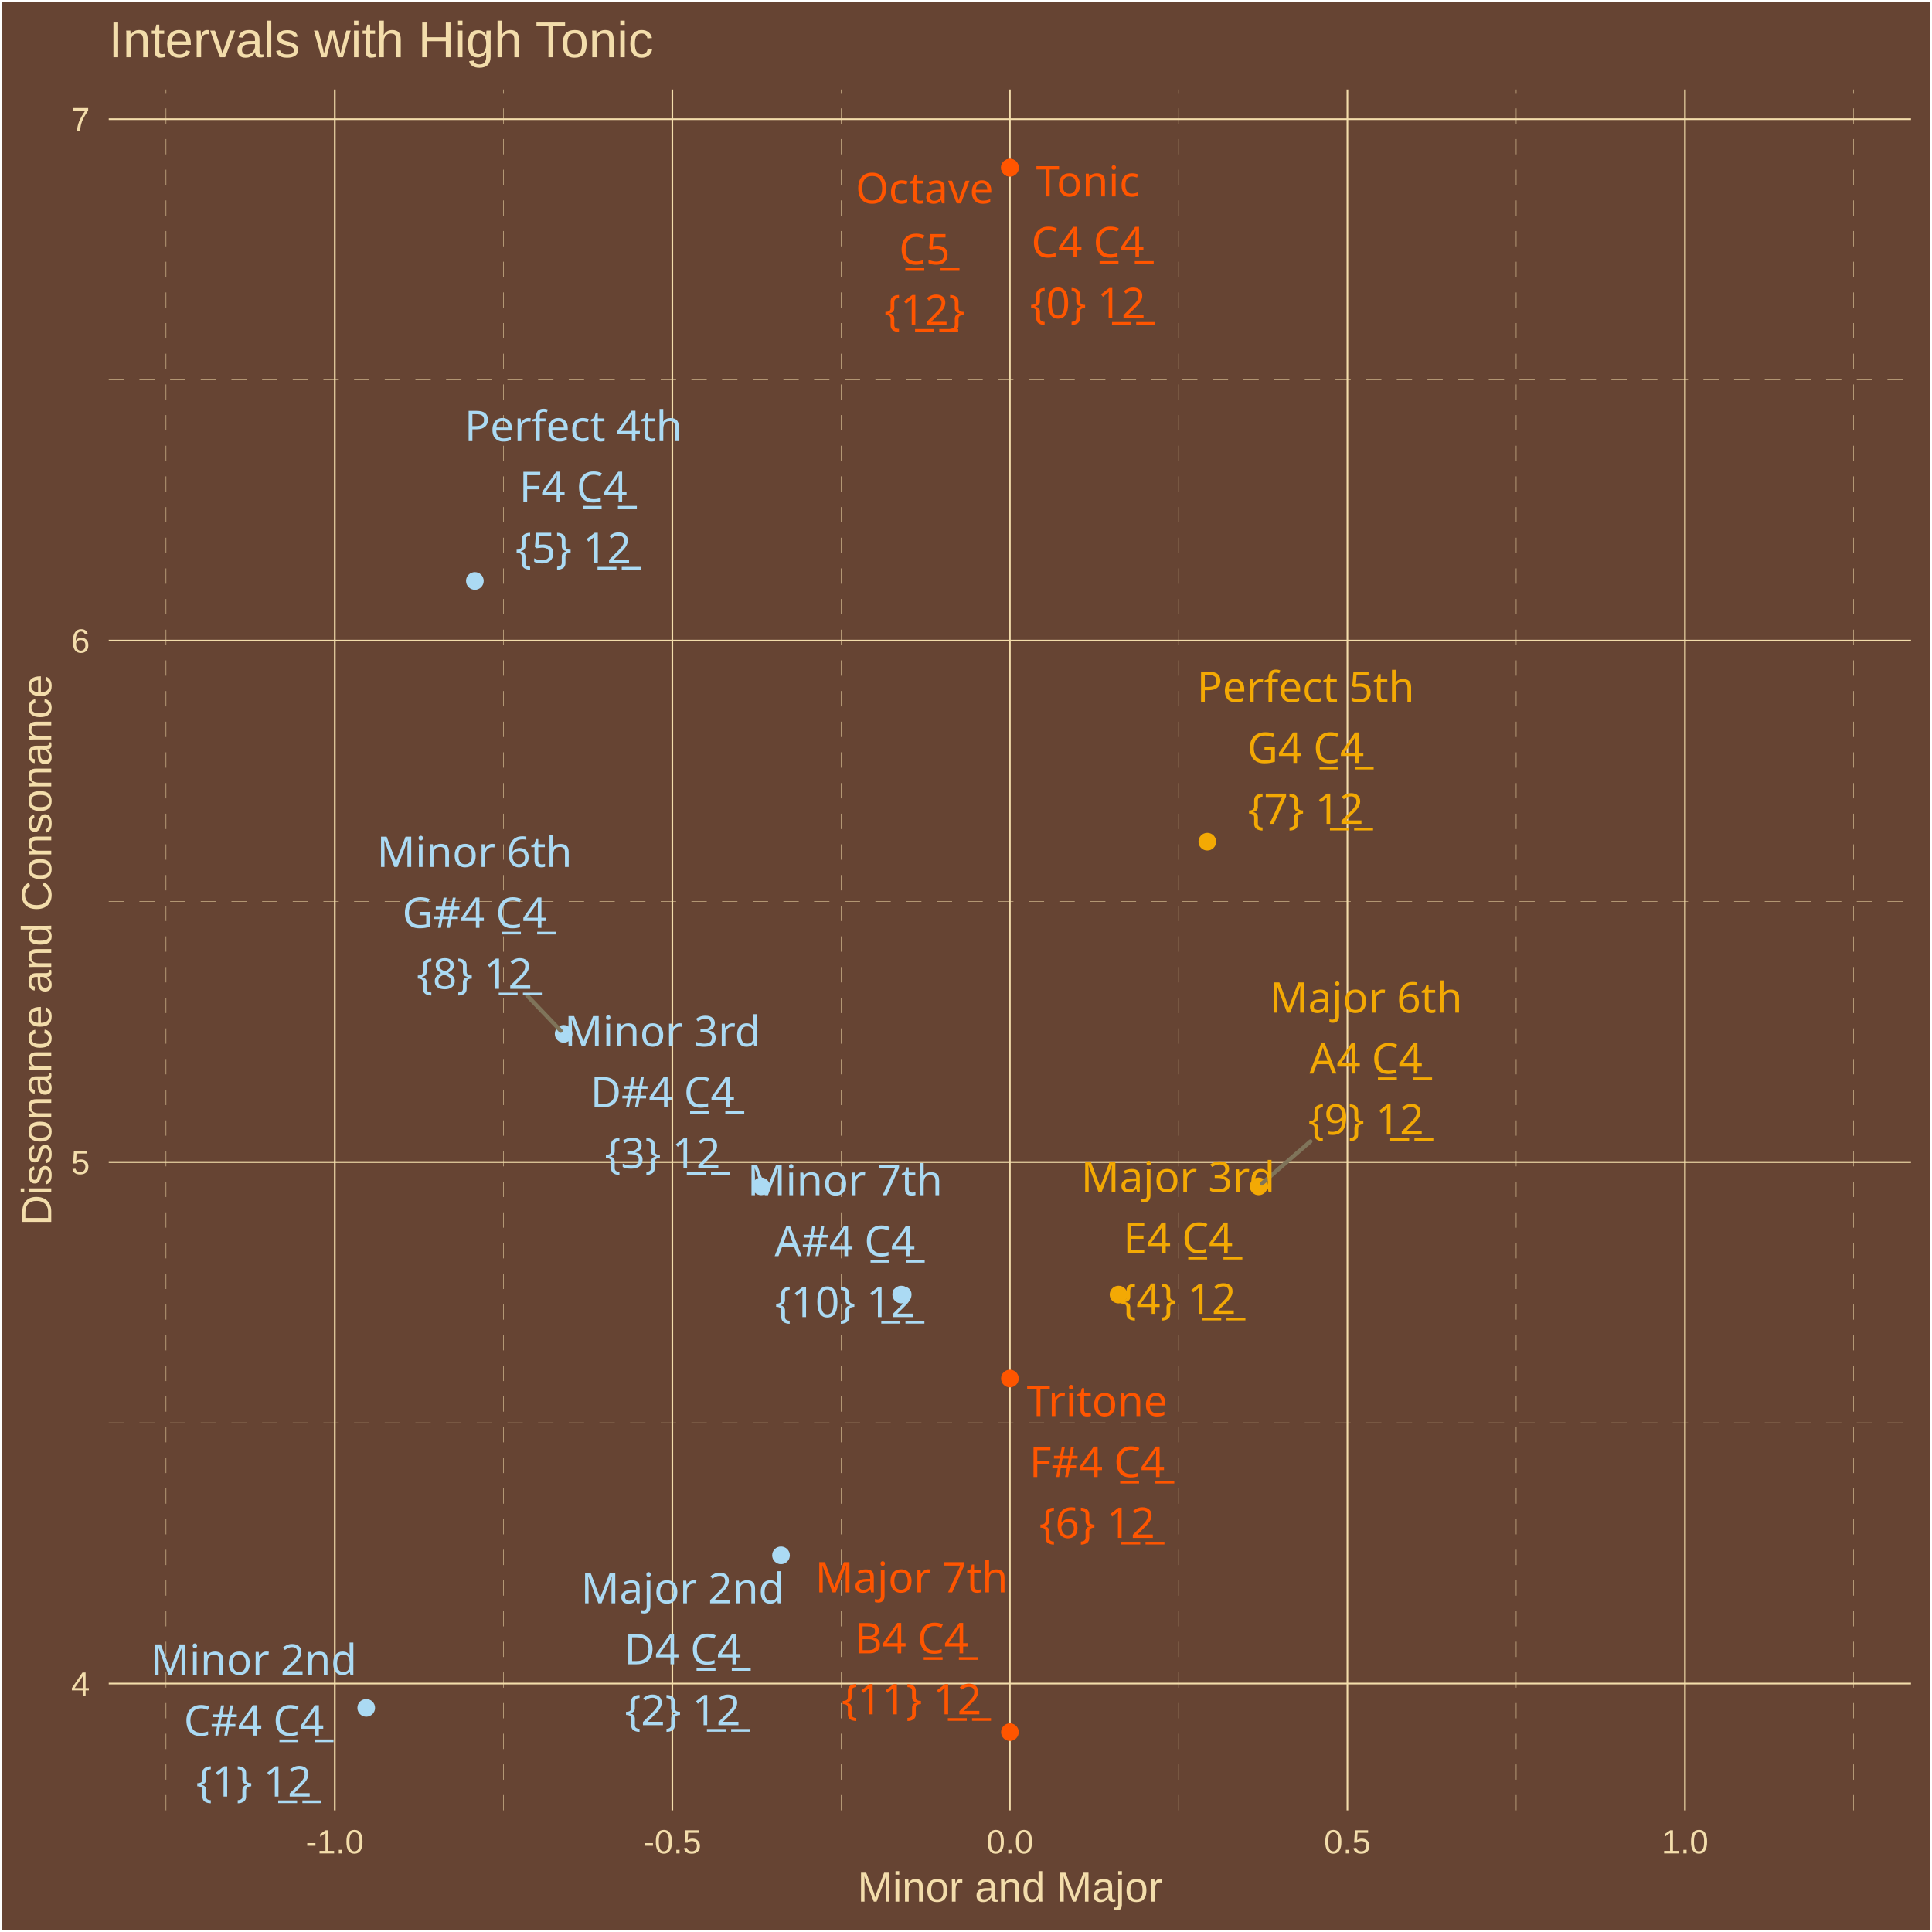
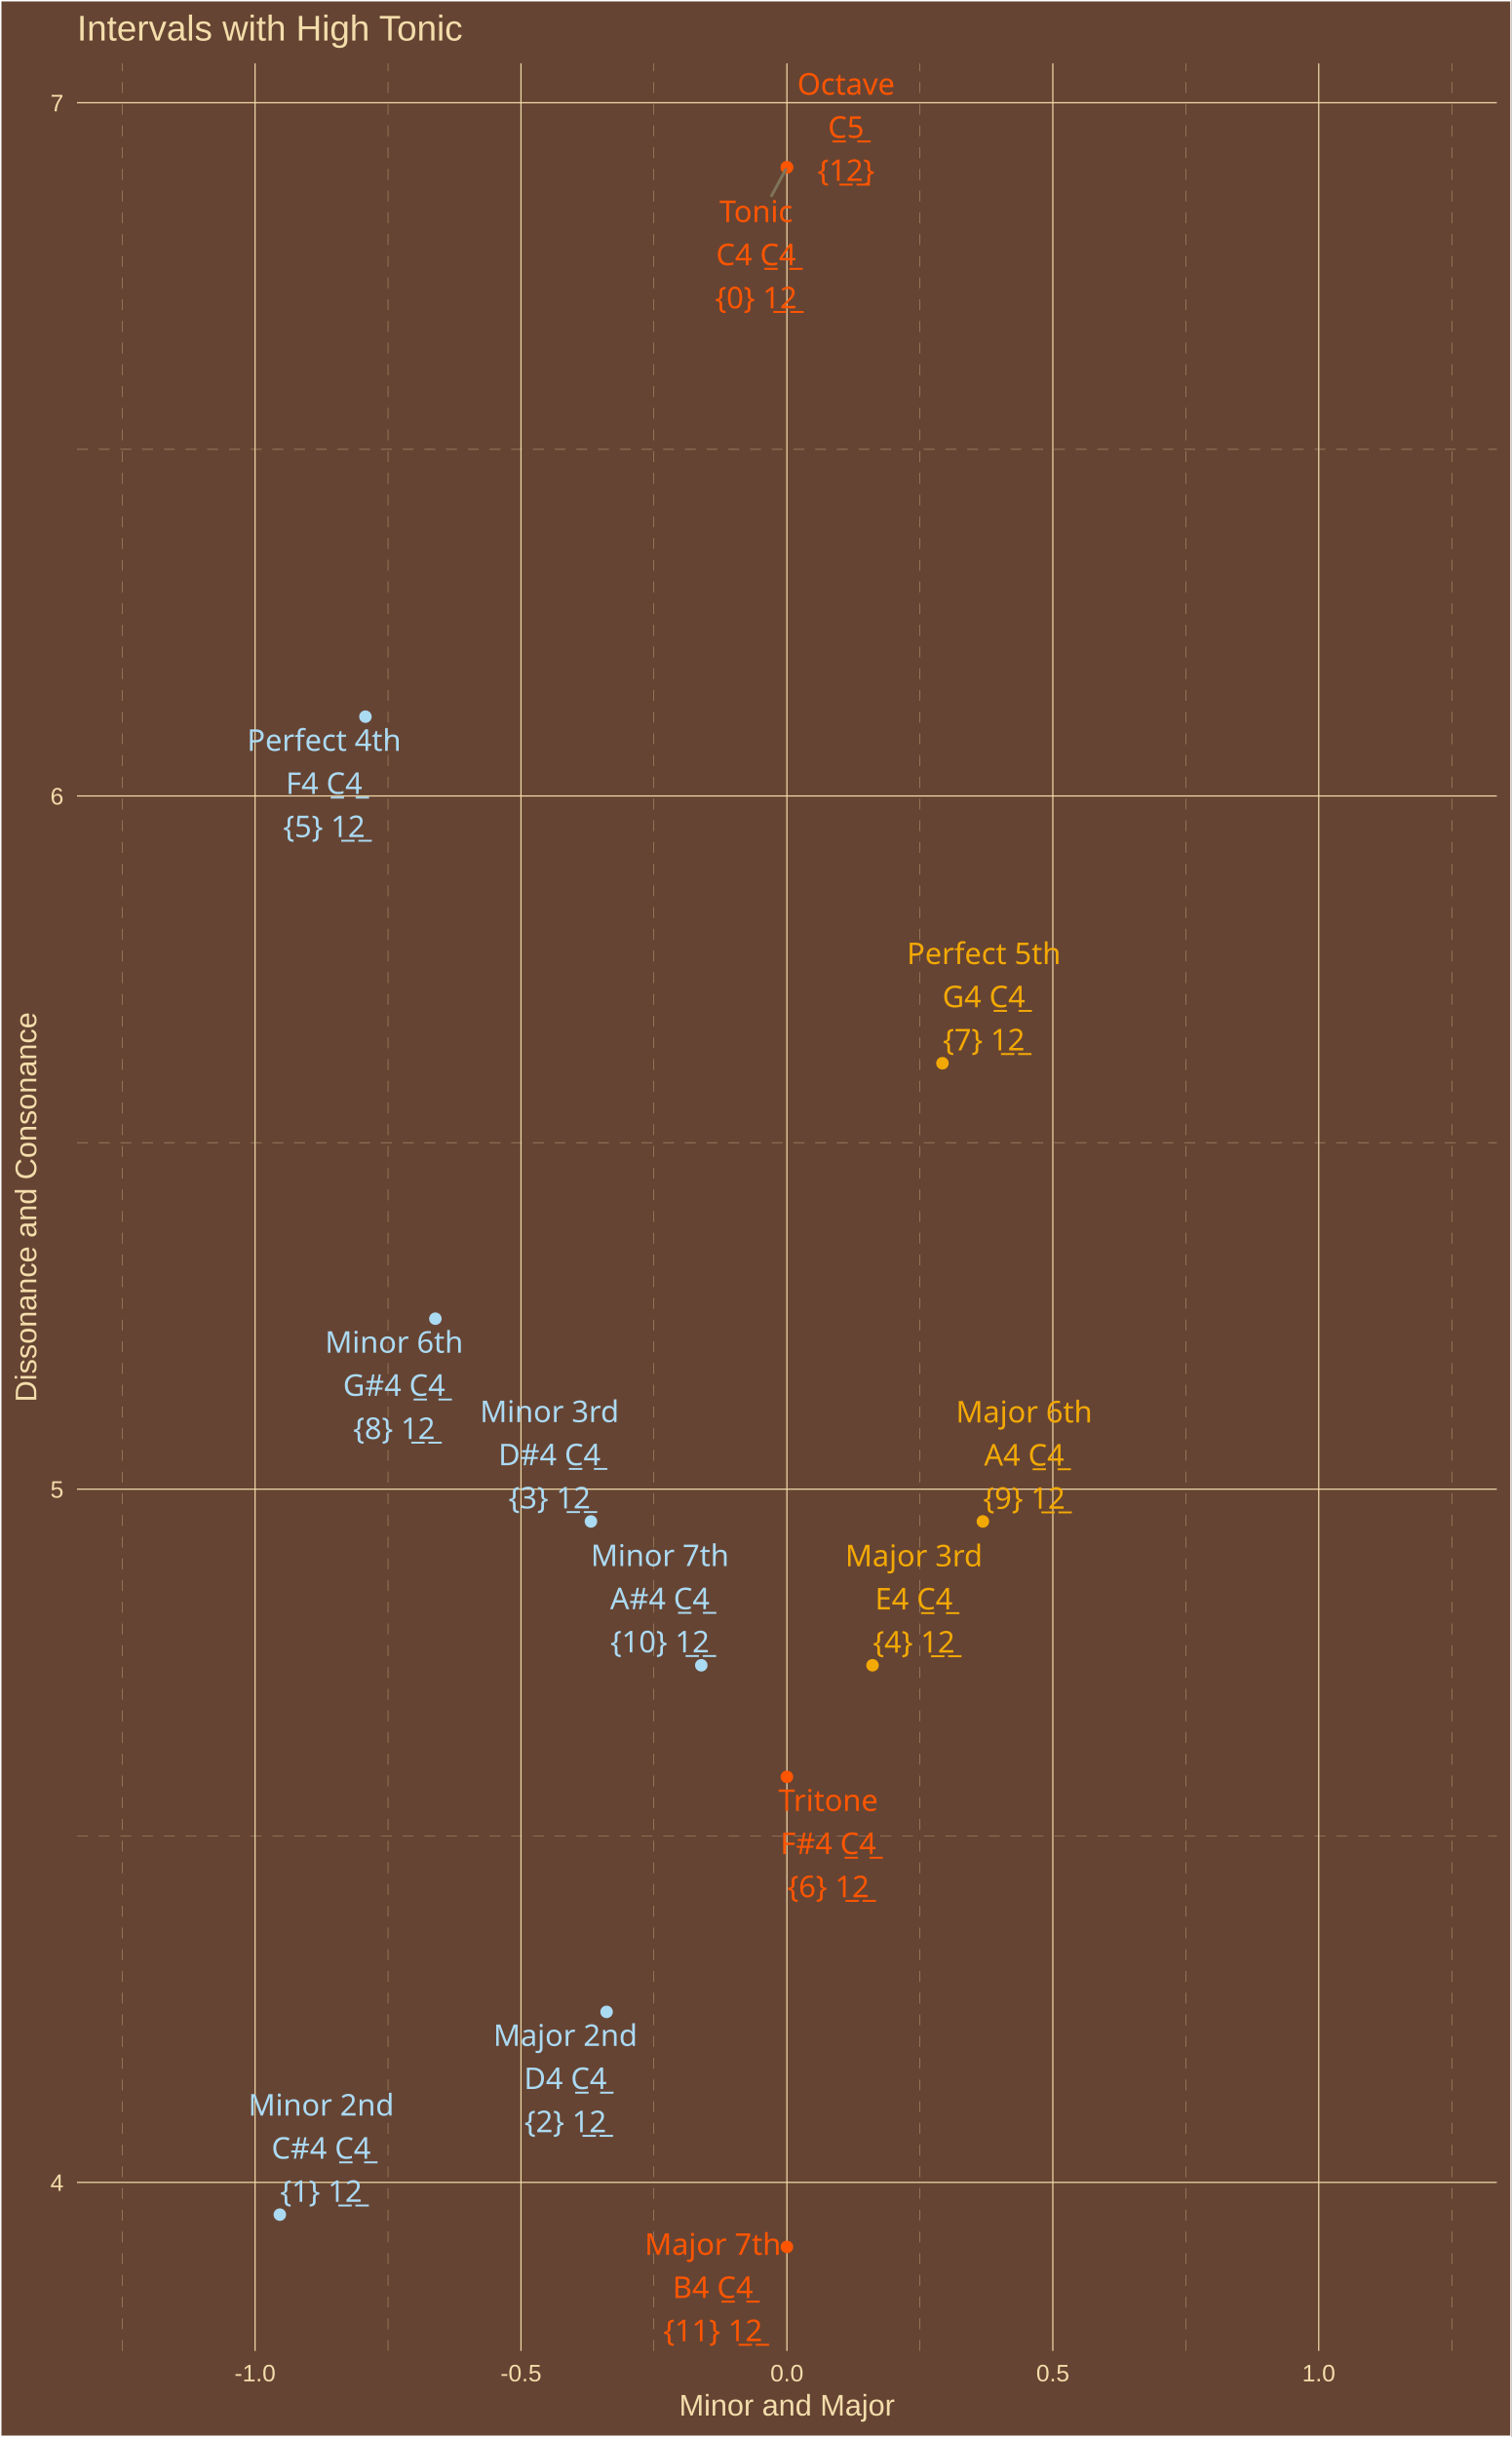
- <svg xmlns="http://www.w3.org/2000/svg" class="svglite" width="504.00pt" height="504.00pt" viewBox="0 0 504.00 504.00">
+ <svg xmlns="http://www.w3.org/2000/svg" class="svglite" width="557.00pt" height="898.00pt" viewBox="0 0 557.00 898.00">
  <defs>
    <style type="text/css">
    .svglite line, .svglite polyline, .svglite polygon, .svglite path, .svglite rect, .svglite circle {
      fill: none;
      stroke: #000000;
      stroke-linecap: round;
      stroke-linejoin: round;
      stroke-miterlimit: 10.00;
    }
    .svglite text {
      white-space: pre;
    }
  </style>
  </defs>
  <rect width="100%" height="100%" style="stroke: none; fill: #664433;" />
  <defs>
-     <clipPath id="cpMC4wMHw1MDQuMDB8MC4wMHw1MDQuMDA=">
-       <rect x="0.00" y="0.00" width="504.00" height="504.00" />
+     <clipPath id="cpMC4wMHw1NTcuMDB8MC4wMHw4OTguMDA=">
+       <rect x="0.00" y="0.00" width="557.00" height="898.00" />
    </clipPath>
  </defs>
-   <g clip-path="url(#cpMC4wMHw1MDQuMDB8MC4wMHw1MDQuMDA=)">
-     <rect x="0.00" y="-0" width="504.00" height="504.00" style="stroke-width: 1.07; stroke: #FFFFFF; fill: #664433;" />
+   <g clip-path="url(#cpMC4wMHw1NTcuMDB8MC4wMHw4OTguMDA=)">
+     <rect x="0.00" y="0.00" width="557.00" height="898.00" style="stroke-width: 1.07; stroke: #FFFFFF; fill: #664433;" />
  </g>
  <defs>
-     <clipPath id="cpMjguMzd8NDk4LjUyfDIzLjM0fDQ3Mi4yNw==">
-       <rect x="28.37" y="23.34" width="470.15" height="448.93" />
+     <clipPath id="cpMjguMzd8NTUxLjUyfDIzLjM0fDg2Ni4yNw==">
+       <rect x="28.37" y="23.34" width="523.15" height="842.93" />
    </clipPath>
  </defs>
-   <g clip-path="url(#cpMjguMzd8NDk4LjUyfDIzLjM0fDQ3Mi4yNw==)">
-     <rect x="28.37" y="23.34" width="470.15" height="448.93" style="stroke-width: 1.07; stroke: none; fill: #664433;" />
-     <polyline points="28.37,371.17 498.52,371.17 " style="stroke-width: 0.11; stroke: #F3DDAB; stroke-dasharray: 4.00,4.00; stroke-linecap: butt;" />
-     <polyline points="28.37,235.13 498.52,235.13 " style="stroke-width: 0.11; stroke: #F3DDAB; stroke-dasharray: 4.00,4.00; stroke-linecap: butt;" />
-     <polyline points="28.37,99.09 498.52,99.09 " style="stroke-width: 0.11; stroke: #F3DDAB; stroke-dasharray: 4.00,4.00; stroke-linecap: butt;" />
-     <polyline points="43.31,472.27 43.31,23.34 " style="stroke-width: 0.11; stroke: #F3DDAB; stroke-dasharray: 4.00,4.00; stroke-linecap: butt;" />
-     <polyline points="131.36,472.27 131.36,23.34 " style="stroke-width: 0.11; stroke: #F3DDAB; stroke-dasharray: 4.00,4.00; stroke-linecap: butt;" />
-     <polyline points="219.42,472.27 219.42,23.34 " style="stroke-width: 0.11; stroke: #F3DDAB; stroke-dasharray: 4.00,4.00; stroke-linecap: butt;" />
-     <polyline points="307.47,472.27 307.47,23.34 " style="stroke-width: 0.11; stroke: #F3DDAB; stroke-dasharray: 4.00,4.00; stroke-linecap: butt;" />
-     <polyline points="395.53,472.27 395.53,23.34 " style="stroke-width: 0.11; stroke: #F3DDAB; stroke-dasharray: 4.00,4.00; stroke-linecap: butt;" />
-     <polyline points="483.58,472.27 483.58,23.34 " style="stroke-width: 0.11; stroke: #F3DDAB; stroke-dasharray: 4.00,4.00; stroke-linecap: butt;" />
-     <polyline points="28.37,439.19 498.52,439.19 " style="stroke-width: 0.43; stroke: #F3DDAB; stroke-linecap: butt;" />
-     <polyline points="28.37,303.15 498.52,303.15 " style="stroke-width: 0.43; stroke: #F3DDAB; stroke-linecap: butt;" />
-     <polyline points="28.37,167.11 498.52,167.11 " style="stroke-width: 0.43; stroke: #F3DDAB; stroke-linecap: butt;" />
-     <polyline points="28.37,31.08 498.52,31.08 " style="stroke-width: 0.43; stroke: #F3DDAB; stroke-linecap: butt;" />
-     <polyline points="87.34,472.27 87.34,23.34 " style="stroke-width: 0.43; stroke: #F3DDAB; stroke-linecap: butt;" />
-     <polyline points="175.39,472.27 175.39,23.34 " style="stroke-width: 0.43; stroke: #F3DDAB; stroke-linecap: butt;" />
-     <polyline points="263.45,472.27 263.45,23.34 " style="stroke-width: 0.43; stroke: #F3DDAB; stroke-linecap: butt;" />
-     <polyline points="351.50,472.27 351.50,23.34 " style="stroke-width: 0.43; stroke: #F3DDAB; stroke-linecap: butt;" />
-     <polyline points="439.56,472.27 439.56,23.34 " style="stroke-width: 0.43; stroke: #F3DDAB; stroke-linecap: butt;" />
-     <circle cx="263.45" cy="43.74" r="1.95" style="stroke-width: 0.71; stroke: #FF5500; fill: #FF5500;" />
-     <circle cx="95.54" cy="445.53" r="1.95" style="stroke-width: 0.71; stroke: #ABDAF3; fill: #ABDAF3;" />
-     <circle cx="203.74" cy="405.74" r="1.95" style="stroke-width: 0.71; stroke: #ABDAF3; fill: #ABDAF3;" />
-     <circle cx="198.55" cy="309.49" r="1.95" style="stroke-width: 0.71; stroke: #ABDAF3; fill: #ABDAF3;" />
-     <circle cx="291.79" cy="337.72" r="1.95" style="stroke-width: 0.71; stroke: #F3A904; fill: #F3A904;" />
-     <circle cx="123.88" cy="151.55" r="1.95" style="stroke-width: 0.71; stroke: #ABDAF3; fill: #ABDAF3;" />
-     <circle cx="263.45" cy="359.62" r="1.95" style="stroke-width: 0.71; stroke: #FF5500; fill: #FF5500;" />
-     <circle cx="314.95" cy="219.57" r="1.95" style="stroke-width: 0.71; stroke: #F3A904; fill: #F3A904;" />
-     <circle cx="147.04" cy="269.70" r="1.95" style="stroke-width: 0.71; stroke: #ABDAF3; fill: #ABDAF3;" />
-     <circle cx="328.34" cy="309.49" r="1.95" style="stroke-width: 0.71; stroke: #F3A904; fill: #F3A904;" />
-     <circle cx="235.10" cy="337.72" r="1.95" style="stroke-width: 0.71; stroke: #ABDAF3; fill: #ABDAF3;" />
-     <circle cx="263.45" cy="451.86" r="1.95" style="stroke-width: 0.71; stroke: #FF5500; fill: #FF5500;" />
-     <circle cx="263.45" cy="43.74" r="1.95" style="stroke-width: 0.71; stroke: #FF5500; fill: #FF5500;" />
-     <line x1="137.54" y1="259.75" x2="146.27" y2="268.89" style="stroke-width: 1.07; stroke: #7F745A;" />
-     <line x1="341.85" y1="297.76" x2="329.19" y2="308.75" style="stroke-width: 1.07; stroke: #7F745A;" />
-     <text x="283.77" y="51.23" text-anchor="middle" style="font-size: 11.04px;fill: #FF5500; font-family: &quot;Arial Unicode MS&quot;;" textLength="26.97px" lengthAdjust="spacingAndGlyphs">Tonic</text>
-     <text x="283.77" y="67.12" text-anchor="middle" style="font-size: 11.04px;fill: #FF5500; font-family: &quot;Arial Unicode MS&quot;;" textLength="31.26px" lengthAdjust="spacingAndGlyphs">C4 C̲4̲</text>
-     <text x="283.77" y="83.02" text-anchor="middle" style="font-size: 11.04px;fill: #FF5500; font-family: &quot;Arial Unicode MS&quot;;" textLength="28.84px" lengthAdjust="spacingAndGlyphs">{0} 1̲2̲</text>
-     <text x="66.25" y="436.87" text-anchor="middle" style="font-size: 11.04px;fill: #ABDAF3; font-family: &quot;Arial Unicode MS&quot;;" textLength="49.05px" lengthAdjust="spacingAndGlyphs">Minor 2nd</text>
-     <text x="66.25" y="452.77" text-anchor="middle" style="font-size: 11.04px;fill: #ABDAF3; font-family: &quot;Arial Unicode MS&quot;;" textLength="37.40px" lengthAdjust="spacingAndGlyphs">C#4 C̲4̲</text>
-     <text x="66.25" y="468.67" text-anchor="middle" style="font-size: 11.04px;fill: #ABDAF3; font-family: &quot;Arial Unicode MS&quot;;" textLength="28.84px" lengthAdjust="spacingAndGlyphs">{1} 1̲2̲</text>
-     <text x="178.10" y="418.26" text-anchor="middle" style="font-size: 11.04px;fill: #ABDAF3; font-family: &quot;Arial Unicode MS&quot;;" textLength="49.05px" lengthAdjust="spacingAndGlyphs">Major 2nd</text>
-     <text x="178.10" y="434.16" text-anchor="middle" style="font-size: 11.04px;fill: #ABDAF3; font-family: &quot;Arial Unicode MS&quot;;" textLength="31.26px" lengthAdjust="spacingAndGlyphs">D4 C̲4̲</text>
-     <text x="178.10" y="450.05" text-anchor="middle" style="font-size: 11.04px;fill: #ABDAF3; font-family: &quot;Arial Unicode MS&quot;;" textLength="28.84px" lengthAdjust="spacingAndGlyphs">{2} 1̲2̲</text>
-     <text x="172.85" y="272.96" text-anchor="middle" style="font-size: 11.04px;fill: #ABDAF3; font-family: &quot;Arial Unicode MS&quot;;" textLength="46.58px" lengthAdjust="spacingAndGlyphs">Minor 3rd</text>
-     <text x="172.85" y="288.86" text-anchor="middle" style="font-size: 11.04px;fill: #ABDAF3; font-family: &quot;Arial Unicode MS&quot;;" textLength="37.40px" lengthAdjust="spacingAndGlyphs">D#4 C̲4̲</text>
-     <text x="172.85" y="304.76" text-anchor="middle" style="font-size: 11.04px;fill: #ABDAF3; font-family: &quot;Arial Unicode MS&quot;;" textLength="28.84px" lengthAdjust="spacingAndGlyphs">{3} 1̲2̲</text>
-     <text x="307.32" y="310.96" text-anchor="middle" style="font-size: 11.04px;fill: #F3A904; font-family: &quot;Arial Unicode MS&quot;;" textLength="46.58px" lengthAdjust="spacingAndGlyphs">Major 3rd</text>
-     <text x="307.32" y="326.86" text-anchor="middle" style="font-size: 11.04px;fill: #F3A904; font-family: &quot;Arial Unicode MS&quot;;" textLength="30.66px" lengthAdjust="spacingAndGlyphs">E4 C̲4̲</text>
-     <text x="307.32" y="342.75" text-anchor="middle" style="font-size: 11.04px;fill: #F3A904; font-family: &quot;Arial Unicode MS&quot;;" textLength="28.84px" lengthAdjust="spacingAndGlyphs">{4} 1̲2̲</text>
-     <text x="149.56" y="115.08" text-anchor="middle" style="font-size: 11.04px;fill: #ABDAF3; font-family: &quot;Arial Unicode MS&quot;;" textLength="53.35px" lengthAdjust="spacingAndGlyphs">Perfect 4th</text>
-     <text x="149.56" y="130.98" text-anchor="middle" style="font-size: 11.04px;fill: #ABDAF3; font-family: &quot;Arial Unicode MS&quot;;" textLength="30.04px" lengthAdjust="spacingAndGlyphs">F4 C̲4̲</text>
-     <text x="149.56" y="146.88" text-anchor="middle" style="font-size: 11.04px;fill: #ABDAF3; font-family: &quot;Arial Unicode MS&quot;;" textLength="28.84px" lengthAdjust="spacingAndGlyphs">{5} 1̲2̲</text>
-     <text x="286.20" y="369.41" text-anchor="middle" style="font-size: 11.04px;fill: #FF5500; font-family: &quot;Arial Unicode MS&quot;;" textLength="34.33px" lengthAdjust="spacingAndGlyphs">Tritone</text>
-     <text x="286.20" y="385.31" text-anchor="middle" style="font-size: 11.04px;fill: #FF5500; font-family: &quot;Arial Unicode MS&quot;;" textLength="36.17px" lengthAdjust="spacingAndGlyphs">F#4 C̲4̲</text>
-     <text x="286.20" y="401.20" text-anchor="middle" style="font-size: 11.04px;fill: #FF5500; font-family: &quot;Arial Unicode MS&quot;;" textLength="28.84px" lengthAdjust="spacingAndGlyphs">{6} 1̲2̲</text>
-     <text x="340.62" y="183.13" text-anchor="middle" style="font-size: 11.04px;fill: #F3A904; font-family: &quot;Arial Unicode MS&quot;;" textLength="53.35px" lengthAdjust="spacingAndGlyphs">Perfect 5th</text>
-     <text x="340.62" y="199.02" text-anchor="middle" style="font-size: 11.04px;fill: #F3A904; font-family: &quot;Arial Unicode MS&quot;;" textLength="31.88px" lengthAdjust="spacingAndGlyphs">G4 C̲4̲</text>
-     <text x="340.62" y="214.92" text-anchor="middle" style="font-size: 11.04px;fill: #F3A904; font-family: &quot;Arial Unicode MS&quot;;" textLength="28.84px" lengthAdjust="spacingAndGlyphs">{7} 1̲2̲</text>
-     <text x="123.78" y="226.16" text-anchor="middle" style="font-size: 11.04px;fill: #ABDAF3; font-family: &quot;Arial Unicode MS&quot;;" textLength="45.98px" lengthAdjust="spacingAndGlyphs">Minor 6th</text>
-     <text x="123.78" y="242.06" text-anchor="middle" style="font-size: 11.04px;fill: #ABDAF3; font-family: &quot;Arial Unicode MS&quot;;" textLength="38.02px" lengthAdjust="spacingAndGlyphs">G#4 C̲4̲</text>
-     <text x="123.78" y="257.95" text-anchor="middle" style="font-size: 11.04px;fill: #ABDAF3; font-family: &quot;Arial Unicode MS&quot;;" textLength="28.84px" lengthAdjust="spacingAndGlyphs">{8} 1̲2̲</text>
-     <text x="356.35" y="264.16" text-anchor="middle" style="font-size: 11.04px;fill: #F3A904; font-family: &quot;Arial Unicode MS&quot;;" textLength="45.98px" lengthAdjust="spacingAndGlyphs">Major 6th</text>
-     <text x="356.35" y="280.06" text-anchor="middle" style="font-size: 11.04px;fill: #F3A904; font-family: &quot;Arial Unicode MS&quot;;" textLength="30.66px" lengthAdjust="spacingAndGlyphs">A4 C̲4̲</text>
-     <text x="356.35" y="295.96" text-anchor="middle" style="font-size: 11.04px;fill: #F3A904; font-family: &quot;Arial Unicode MS&quot;;" textLength="28.84px" lengthAdjust="spacingAndGlyphs">{9} 1̲2̲</text>
-     <text x="220.42" y="311.80" text-anchor="middle" style="font-size: 11.04px;fill: #ABDAF3; font-family: &quot;Arial Unicode MS&quot;;" textLength="45.98px" lengthAdjust="spacingAndGlyphs">Minor 7th</text>
-     <text x="220.42" y="327.69" text-anchor="middle" style="font-size: 11.04px;fill: #ABDAF3; font-family: &quot;Arial Unicode MS&quot;;" textLength="36.79px" lengthAdjust="spacingAndGlyphs">A#4 C̲4̲</text>
-     <text x="220.42" y="343.59" text-anchor="middle" style="font-size: 11.04px;fill: #ABDAF3; font-family: &quot;Arial Unicode MS&quot;;" textLength="34.98px" lengthAdjust="spacingAndGlyphs">{10} 1̲2̲</text>
-     <text x="237.79" y="415.41" text-anchor="middle" style="font-size: 11.04px;fill: #FF5500; font-family: &quot;Arial Unicode MS&quot;;" textLength="45.98px" lengthAdjust="spacingAndGlyphs">Major 7th</text>
-     <text x="237.79" y="431.31" text-anchor="middle" style="font-size: 11.04px;fill: #FF5500; font-family: &quot;Arial Unicode MS&quot;;" textLength="30.66px" lengthAdjust="spacingAndGlyphs">B4 C̲4̲</text>
-     <text x="237.79" y="447.21" text-anchor="middle" style="font-size: 11.04px;fill: #FF5500; font-family: &quot;Arial Unicode MS&quot;;" textLength="34.98px" lengthAdjust="spacingAndGlyphs">{11} 1̲2̲</text>
-     <text x="241.18" y="53.05" text-anchor="middle" style="font-size: 11.04px;fill: #FF5500; font-family: &quot;Arial Unicode MS&quot;;" textLength="34.95px" lengthAdjust="spacingAndGlyphs">Octave</text>
-     <text x="241.18" y="68.95" text-anchor="middle" style="font-size: 11.04px;fill: #FF5500; font-family: &quot;Arial Unicode MS&quot;;" textLength="14.10px" lengthAdjust="spacingAndGlyphs">C̲5̲</text>
-     <text x="241.18" y="84.84" text-anchor="middle" style="font-size: 11.04px;fill: #FF5500; font-family: &quot;Arial Unicode MS&quot;;" textLength="19.64px" lengthAdjust="spacingAndGlyphs">{1̲2̲}</text>
+   <g clip-path="url(#cpMjguMzd8NTUxLjUyfDIzLjM0fDg2Ni4yNw==)">
+     <rect x="28.37" y="23.34" width="523.15" height="842.93" style="stroke-width: 1.07; stroke: none; fill: #664433;" />
+     <polyline points="28.37,676.45 551.52,676.45 " style="stroke-width: 0.11; stroke: #F3DDAB; stroke-dasharray: 4.00,4.00; stroke-linecap: butt;" />
+     <polyline points="28.37,421.02 551.52,421.02 " style="stroke-width: 0.11; stroke: #F3DDAB; stroke-dasharray: 4.00,4.00; stroke-linecap: butt;" />
+     <polyline points="28.37,165.58 551.52,165.58 " style="stroke-width: 0.11; stroke: #F3DDAB; stroke-dasharray: 4.00,4.00; stroke-linecap: butt;" />
+     <polyline points="44.99,866.27 44.99,23.34 " style="stroke-width: 0.11; stroke: #F3DDAB; stroke-dasharray: 4.00,4.00; stroke-linecap: butt;" />
+     <polyline points="142.97,866.27 142.97,23.34 " style="stroke-width: 0.11; stroke: #F3DDAB; stroke-dasharray: 4.00,4.00; stroke-linecap: butt;" />
+     <polyline points="240.96,866.27 240.96,23.34 " style="stroke-width: 0.11; stroke: #F3DDAB; stroke-dasharray: 4.00,4.00; stroke-linecap: butt;" />
+     <polyline points="338.94,866.27 338.94,23.34 " style="stroke-width: 0.11; stroke: #F3DDAB; stroke-dasharray: 4.00,4.00; stroke-linecap: butt;" />
+     <polyline points="436.92,866.27 436.92,23.34 " style="stroke-width: 0.11; stroke: #F3DDAB; stroke-dasharray: 4.00,4.00; stroke-linecap: butt;" />
+     <polyline points="534.90,866.27 534.90,23.34 " style="stroke-width: 0.11; stroke: #F3DDAB; stroke-dasharray: 4.00,4.00; stroke-linecap: butt;" />
+     <polyline points="28.37,804.17 551.52,804.17 " style="stroke-width: 0.43; stroke: #F3DDAB; stroke-linecap: butt;" />
+     <polyline points="28.37,548.73 551.52,548.73 " style="stroke-width: 0.43; stroke: #F3DDAB; stroke-linecap: butt;" />
+     <polyline points="28.37,293.30 551.52,293.30 " style="stroke-width: 0.43; stroke: #F3DDAB; stroke-linecap: butt;" />
+     <polyline points="28.37,37.87 551.52,37.87 " style="stroke-width: 0.43; stroke: #F3DDAB; stroke-linecap: butt;" />
+     <polyline points="93.98,866.27 93.98,23.34 " style="stroke-width: 0.43; stroke: #F3DDAB; stroke-linecap: butt;" />
+     <polyline points="191.97,866.27 191.97,23.34 " style="stroke-width: 0.43; stroke: #F3DDAB; stroke-linecap: butt;" />
+     <polyline points="289.95,866.27 289.95,23.34 " style="stroke-width: 0.43; stroke: #F3DDAB; stroke-linecap: butt;" />
+     <polyline points="387.93,866.27 387.93,23.34 " style="stroke-width: 0.43; stroke: #F3DDAB; stroke-linecap: butt;" />
+     <polyline points="485.91,866.27 485.91,23.34 " style="stroke-width: 0.43; stroke: #F3DDAB; stroke-linecap: butt;" />
+     <circle cx="289.95" cy="61.65" r="1.95" style="stroke-width: 0.71; stroke: #FF5500; fill: #FF5500;" />
+     <circle cx="103.11" cy="816.06" r="1.95" style="stroke-width: 0.71; stroke: #ABDAF3; fill: #ABDAF3;" />
+     <circle cx="223.51" cy="741.35" r="1.95" style="stroke-width: 0.71; stroke: #ABDAF3; fill: #ABDAF3;" />
+     <circle cx="217.74" cy="560.63" r="1.95" style="stroke-width: 0.71; stroke: #ABDAF3; fill: #ABDAF3;" />
+     <circle cx="321.49" cy="613.63" r="1.95" style="stroke-width: 0.71; stroke: #F3A904; fill: #F3A904;" />
+     <circle cx="134.65" cy="264.08" r="1.95" style="stroke-width: 0.71; stroke: #ABDAF3; fill: #ABDAF3;" />
+     <circle cx="289.95" cy="654.75" r="1.95" style="stroke-width: 0.71; stroke: #FF5500; fill: #FF5500;" />
+     <circle cx="347.26" cy="391.79" r="1.95" style="stroke-width: 0.71; stroke: #F3A904; fill: #F3A904;" />
+     <circle cx="160.42" cy="485.92" r="1.95" style="stroke-width: 0.71; stroke: #ABDAF3; fill: #ABDAF3;" />
+     <circle cx="362.15" cy="560.63" r="1.95" style="stroke-width: 0.71; stroke: #F3A904; fill: #F3A904;" />
+     <circle cx="258.40" cy="613.63" r="1.95" style="stroke-width: 0.71; stroke: #ABDAF3; fill: #ABDAF3;" />
+     <circle cx="289.95" cy="827.95" r="1.95" style="stroke-width: 0.71; stroke: #FF5500; fill: #FF5500;" />
+     <circle cx="289.95" cy="61.65" r="1.95" style="stroke-width: 0.71; stroke: #FF5500; fill: #FF5500;" />
+     <line x1="284.30" y1="72.12" x2="289.50" y2="62.49" style="stroke-width: 1.07; stroke: #7F745A;" />
+     <text x="278.58" y="81.82" text-anchor="middle" style="font-size: 11.04px;fill: #FF5500; font-family: &quot;Arial Unicode MS&quot;;" textLength="26.97px" lengthAdjust="spacingAndGlyphs">Tonic</text>
+     <text x="278.58" y="97.72" text-anchor="middle" style="font-size: 11.04px;fill: #FF5500; font-family: &quot;Arial Unicode MS&quot;;" textLength="31.26px" lengthAdjust="spacingAndGlyphs">C4 C̲4̲</text>
+     <text x="278.58" y="113.61" text-anchor="middle" style="font-size: 11.04px;fill: #FF5500; font-family: &quot;Arial Unicode MS&quot;;" textLength="28.84px" lengthAdjust="spacingAndGlyphs">{0} 1̲2̲</text>
+     <text x="118.34" y="779.55" text-anchor="middle" style="font-size: 11.04px;fill: #ABDAF3; font-family: &quot;Arial Unicode MS&quot;;" textLength="49.05px" lengthAdjust="spacingAndGlyphs">Minor 2nd</text>
+     <text x="118.34" y="795.45" text-anchor="middle" style="font-size: 11.04px;fill: #ABDAF3; font-family: &quot;Arial Unicode MS&quot;;" textLength="37.40px" lengthAdjust="spacingAndGlyphs">C#4 C̲4̲</text>
+     <text x="118.34" y="811.35" text-anchor="middle" style="font-size: 11.04px;fill: #ABDAF3; font-family: &quot;Arial Unicode MS&quot;;" textLength="28.84px" lengthAdjust="spacingAndGlyphs">{1} 1̲2̲</text>
+     <text x="208.32" y="753.89" text-anchor="middle" style="font-size: 11.04px;fill: #ABDAF3; font-family: &quot;Arial Unicode MS&quot;;" textLength="49.05px" lengthAdjust="spacingAndGlyphs">Major 2nd</text>
+     <text x="208.32" y="769.78" text-anchor="middle" style="font-size: 11.04px;fill: #ABDAF3; font-family: &quot;Arial Unicode MS&quot;;" textLength="31.26px" lengthAdjust="spacingAndGlyphs">D4 C̲4̲</text>
+     <text x="208.32" y="785.68" text-anchor="middle" style="font-size: 11.04px;fill: #ABDAF3; font-family: &quot;Arial Unicode MS&quot;;" textLength="28.84px" lengthAdjust="spacingAndGlyphs">{2} 1̲2̲</text>
+     <text x="202.46" y="524.03" text-anchor="middle" style="font-size: 11.04px;fill: #ABDAF3; font-family: &quot;Arial Unicode MS&quot;;" textLength="46.58px" lengthAdjust="spacingAndGlyphs">Minor 3rd</text>
+     <text x="202.46" y="539.93" text-anchor="middle" style="font-size: 11.04px;fill: #ABDAF3; font-family: &quot;Arial Unicode MS&quot;;" textLength="37.40px" lengthAdjust="spacingAndGlyphs">D#4 C̲4̲</text>
+     <text x="202.46" y="555.83" text-anchor="middle" style="font-size: 11.04px;fill: #ABDAF3; font-family: &quot;Arial Unicode MS&quot;;" textLength="28.84px" lengthAdjust="spacingAndGlyphs">{3} 1̲2̲</text>
+     <text x="336.73" y="577.16" text-anchor="middle" style="font-size: 11.04px;fill: #F3A904; font-family: &quot;Arial Unicode MS&quot;;" textLength="46.58px" lengthAdjust="spacingAndGlyphs">Major 3rd</text>
+     <text x="336.73" y="593.06" text-anchor="middle" style="font-size: 11.04px;fill: #F3A904; font-family: &quot;Arial Unicode MS&quot;;" textLength="30.66px" lengthAdjust="spacingAndGlyphs">E4 C̲4̲</text>
+     <text x="336.73" y="608.95" text-anchor="middle" style="font-size: 11.04px;fill: #F3A904; font-family: &quot;Arial Unicode MS&quot;;" textLength="28.84px" lengthAdjust="spacingAndGlyphs">{4} 1̲2̲</text>
+     <text x="119.41" y="276.67" text-anchor="middle" style="font-size: 11.04px;fill: #ABDAF3; font-family: &quot;Arial Unicode MS&quot;;" textLength="53.35px" lengthAdjust="spacingAndGlyphs">Perfect 4th</text>
+     <text x="119.41" y="292.56" text-anchor="middle" style="font-size: 11.04px;fill: #ABDAF3; font-family: &quot;Arial Unicode MS&quot;;" textLength="30.04px" lengthAdjust="spacingAndGlyphs">F4 C̲4̲</text>
+     <text x="119.41" y="308.46" text-anchor="middle" style="font-size: 11.04px;fill: #ABDAF3; font-family: &quot;Arial Unicode MS&quot;;" textLength="28.84px" lengthAdjust="spacingAndGlyphs">{5} 1̲2̲</text>
+     <text x="305.18" y="667.31" text-anchor="middle" style="font-size: 11.04px;fill: #FF5500; font-family: &quot;Arial Unicode MS&quot;;" textLength="34.33px" lengthAdjust="spacingAndGlyphs">Tritone</text>
+     <text x="305.18" y="683.20" text-anchor="middle" style="font-size: 11.04px;fill: #FF5500; font-family: &quot;Arial Unicode MS&quot;;" textLength="36.17px" lengthAdjust="spacingAndGlyphs">F#4 C̲4̲</text>
+     <text x="305.18" y="699.10" text-anchor="middle" style="font-size: 11.04px;fill: #FF5500; font-family: &quot;Arial Unicode MS&quot;;" textLength="28.84px" lengthAdjust="spacingAndGlyphs">{6} 1̲2̲</text>
+     <text x="362.51" y="355.25" text-anchor="middle" style="font-size: 11.04px;fill: #F3A904; font-family: &quot;Arial Unicode MS&quot;;" textLength="53.35px" lengthAdjust="spacingAndGlyphs">Perfect 5th</text>
+     <text x="362.51" y="371.15" text-anchor="middle" style="font-size: 11.04px;fill: #F3A904; font-family: &quot;Arial Unicode MS&quot;;" textLength="31.88px" lengthAdjust="spacingAndGlyphs">G4 C̲4̲</text>
+     <text x="362.51" y="387.04" text-anchor="middle" style="font-size: 11.04px;fill: #F3A904; font-family: &quot;Arial Unicode MS&quot;;" textLength="28.84px" lengthAdjust="spacingAndGlyphs">{7} 1̲2̲</text>
+     <text x="145.22" y="498.46" text-anchor="middle" style="font-size: 11.04px;fill: #ABDAF3; font-family: &quot;Arial Unicode MS&quot;;" textLength="45.98px" lengthAdjust="spacingAndGlyphs">Minor 6th</text>
+     <text x="145.22" y="514.35" text-anchor="middle" style="font-size: 11.04px;fill: #ABDAF3; font-family: &quot;Arial Unicode MS&quot;;" textLength="38.02px" lengthAdjust="spacingAndGlyphs">G#4 C̲4̲</text>
+     <text x="145.22" y="530.25" text-anchor="middle" style="font-size: 11.04px;fill: #ABDAF3; font-family: &quot;Arial Unicode MS&quot;;" textLength="28.84px" lengthAdjust="spacingAndGlyphs">{8} 1̲2̲</text>
+     <text x="377.36" y="524.15" text-anchor="middle" style="font-size: 11.04px;fill: #F3A904; font-family: &quot;Arial Unicode MS&quot;;" textLength="45.98px" lengthAdjust="spacingAndGlyphs">Major 6th</text>
+     <text x="377.36" y="540.05" text-anchor="middle" style="font-size: 11.04px;fill: #F3A904; font-family: &quot;Arial Unicode MS&quot;;" textLength="30.66px" lengthAdjust="spacingAndGlyphs">A4 C̲4̲</text>
+     <text x="377.36" y="555.95" text-anchor="middle" style="font-size: 11.04px;fill: #F3A904; font-family: &quot;Arial Unicode MS&quot;;" textLength="28.84px" lengthAdjust="spacingAndGlyphs">{9} 1̲2̲</text>
+     <text x="243.14" y="577.07" text-anchor="middle" style="font-size: 11.04px;fill: #ABDAF3; font-family: &quot;Arial Unicode MS&quot;;" textLength="45.98px" lengthAdjust="spacingAndGlyphs">Minor 7th</text>
+     <text x="243.14" y="592.97" text-anchor="middle" style="font-size: 11.04px;fill: #ABDAF3; font-family: &quot;Arial Unicode MS&quot;;" textLength="36.79px" lengthAdjust="spacingAndGlyphs">A#4 C̲4̲</text>
+     <text x="243.14" y="608.87" text-anchor="middle" style="font-size: 11.04px;fill: #ABDAF3; font-family: &quot;Arial Unicode MS&quot;;" textLength="34.98px" lengthAdjust="spacingAndGlyphs">{10} 1̲2̲</text>
+     <text x="262.66" y="830.87" text-anchor="middle" style="font-size: 11.04px;fill: #FF5500; font-family: &quot;Arial Unicode MS&quot;;" textLength="45.98px" lengthAdjust="spacingAndGlyphs">Major 7th</text>
+     <text x="262.66" y="846.77" text-anchor="middle" style="font-size: 11.04px;fill: #FF5500; font-family: &quot;Arial Unicode MS&quot;;" textLength="30.66px" lengthAdjust="spacingAndGlyphs">B4 C̲4̲</text>
+     <text x="262.66" y="862.67" text-anchor="middle" style="font-size: 11.04px;fill: #FF5500; font-family: &quot;Arial Unicode MS&quot;;" textLength="34.98px" lengthAdjust="spacingAndGlyphs">{11} 1̲2̲</text>
+     <text x="311.73" y="34.88" text-anchor="middle" style="font-size: 11.04px;fill: #FF5500; font-family: &quot;Arial Unicode MS&quot;;" textLength="34.95px" lengthAdjust="spacingAndGlyphs">Octave</text>
+     <text x="311.73" y="50.78" text-anchor="middle" style="font-size: 11.04px;fill: #FF5500; font-family: &quot;Arial Unicode MS&quot;;" textLength="14.10px" lengthAdjust="spacingAndGlyphs">C̲5̲</text>
+     <text x="311.73" y="66.68" text-anchor="middle" style="font-size: 11.04px;fill: #FF5500; font-family: &quot;Arial Unicode MS&quot;;" textLength="19.64px" lengthAdjust="spacingAndGlyphs">{1̲2̲}</text>
  </g>
-   <g clip-path="url(#cpMC4wMHw1MDQuMDB8MC4wMHw1MDQuMDA=)">
-     <text x="23.44" y="442.35" text-anchor="end" style="font-size: 8.80px;fill: #F3DDAB; font-family: &quot;Arial&quot;;" textLength="4.90px" lengthAdjust="spacingAndGlyphs">4</text>
-     <text x="23.44" y="306.31" text-anchor="end" style="font-size: 8.80px;fill: #F3DDAB; font-family: &quot;Arial&quot;;" textLength="4.90px" lengthAdjust="spacingAndGlyphs">5</text>
-     <text x="23.44" y="170.27" text-anchor="end" style="font-size: 8.80px;fill: #F3DDAB; font-family: &quot;Arial&quot;;" textLength="4.90px" lengthAdjust="spacingAndGlyphs">6</text>
-     <text x="23.44" y="34.23" text-anchor="end" style="font-size: 8.80px;fill: #F3DDAB; font-family: &quot;Arial&quot;;" textLength="4.90px" lengthAdjust="spacingAndGlyphs">7</text>
-     <text x="87.34" y="483.50" text-anchor="middle" style="font-size: 8.80px;fill: #F3DDAB; font-family: &quot;Arial&quot;;" textLength="15.16px" lengthAdjust="spacingAndGlyphs">-1.0</text>
-     <text x="175.39" y="483.50" text-anchor="middle" style="font-size: 8.80px;fill: #F3DDAB; font-family: &quot;Arial&quot;;" textLength="15.16px" lengthAdjust="spacingAndGlyphs">-0.5</text>
-     <text x="263.45" y="483.50" text-anchor="middle" style="font-size: 8.80px;fill: #F3DDAB; font-family: &quot;Arial&quot;;" textLength="12.23px" lengthAdjust="spacingAndGlyphs">0.0</text>
-     <text x="351.50" y="483.50" text-anchor="middle" style="font-size: 8.80px;fill: #F3DDAB; font-family: &quot;Arial&quot;;" textLength="12.23px" lengthAdjust="spacingAndGlyphs">0.5</text>
-     <text x="439.56" y="483.50" text-anchor="middle" style="font-size: 8.80px;fill: #F3DDAB; font-family: &quot;Arial&quot;;" textLength="12.23px" lengthAdjust="spacingAndGlyphs">1.0</text>
-     <text x="263.45" y="496.09" text-anchor="middle" style="font-size: 11.00px;fill: #F3DDAB; font-family: &quot;Arial&quot;;" textLength="79.49px" lengthAdjust="spacingAndGlyphs">Minor and Major</text>
-     <text transform="translate(13.37,247.80) rotate(-90)" text-anchor="middle" style="font-size: 11.00px;fill: #F3DDAB; font-family: &quot;Arial&quot;;" textLength="143.73px" lengthAdjust="spacingAndGlyphs">Dissonance and Consonance</text>
+   <g clip-path="url(#cpMC4wMHw1NTcuMDB8MC4wMHw4OTguMDA=)">
+     <text x="23.44" y="807.32" text-anchor="end" style="font-size: 8.80px;fill: #F3DDAB; font-family: &quot;Arial&quot;;" textLength="4.90px" lengthAdjust="spacingAndGlyphs">4</text>
+     <text x="23.44" y="551.89" text-anchor="end" style="font-size: 8.80px;fill: #F3DDAB; font-family: &quot;Arial&quot;;" textLength="4.90px" lengthAdjust="spacingAndGlyphs">5</text>
+     <text x="23.44" y="296.45" text-anchor="end" style="font-size: 8.80px;fill: #F3DDAB; font-family: &quot;Arial&quot;;" textLength="4.90px" lengthAdjust="spacingAndGlyphs">6</text>
+     <text x="23.44" y="41.02" text-anchor="end" style="font-size: 8.80px;fill: #F3DDAB; font-family: &quot;Arial&quot;;" textLength="4.90px" lengthAdjust="spacingAndGlyphs">7</text>
+     <text x="93.98" y="877.50" text-anchor="middle" style="font-size: 8.80px;fill: #F3DDAB; font-family: &quot;Arial&quot;;" textLength="15.16px" lengthAdjust="spacingAndGlyphs">-1.0</text>
+     <text x="191.97" y="877.50" text-anchor="middle" style="font-size: 8.80px;fill: #F3DDAB; font-family: &quot;Arial&quot;;" textLength="15.16px" lengthAdjust="spacingAndGlyphs">-0.5</text>
+     <text x="289.95" y="877.50" text-anchor="middle" style="font-size: 8.80px;fill: #F3DDAB; font-family: &quot;Arial&quot;;" textLength="12.23px" lengthAdjust="spacingAndGlyphs">0.0</text>
+     <text x="387.93" y="877.50" text-anchor="middle" style="font-size: 8.80px;fill: #F3DDAB; font-family: &quot;Arial&quot;;" textLength="12.23px" lengthAdjust="spacingAndGlyphs">0.5</text>
+     <text x="485.91" y="877.50" text-anchor="middle" style="font-size: 8.80px;fill: #F3DDAB; font-family: &quot;Arial&quot;;" textLength="12.23px" lengthAdjust="spacingAndGlyphs">1.0</text>
+     <text x="289.95" y="890.09" text-anchor="middle" style="font-size: 11.00px;fill: #F3DDAB; font-family: &quot;Arial&quot;;" textLength="79.49px" lengthAdjust="spacingAndGlyphs">Minor and Major</text>
+     <text transform="translate(13.37,444.80) rotate(-90)" text-anchor="middle" style="font-size: 11.00px;fill: #F3DDAB; font-family: &quot;Arial&quot;;" textLength="143.73px" lengthAdjust="spacingAndGlyphs">Dissonance and Consonance</text>
    <text x="28.37" y="14.94" style="font-size: 13.20px;fill: #F3DDAB; font-family: &quot;Arial&quot;;" textLength="143.69px" lengthAdjust="spacingAndGlyphs">Intervals with High Tonic</text>
  </g>
</svg>
